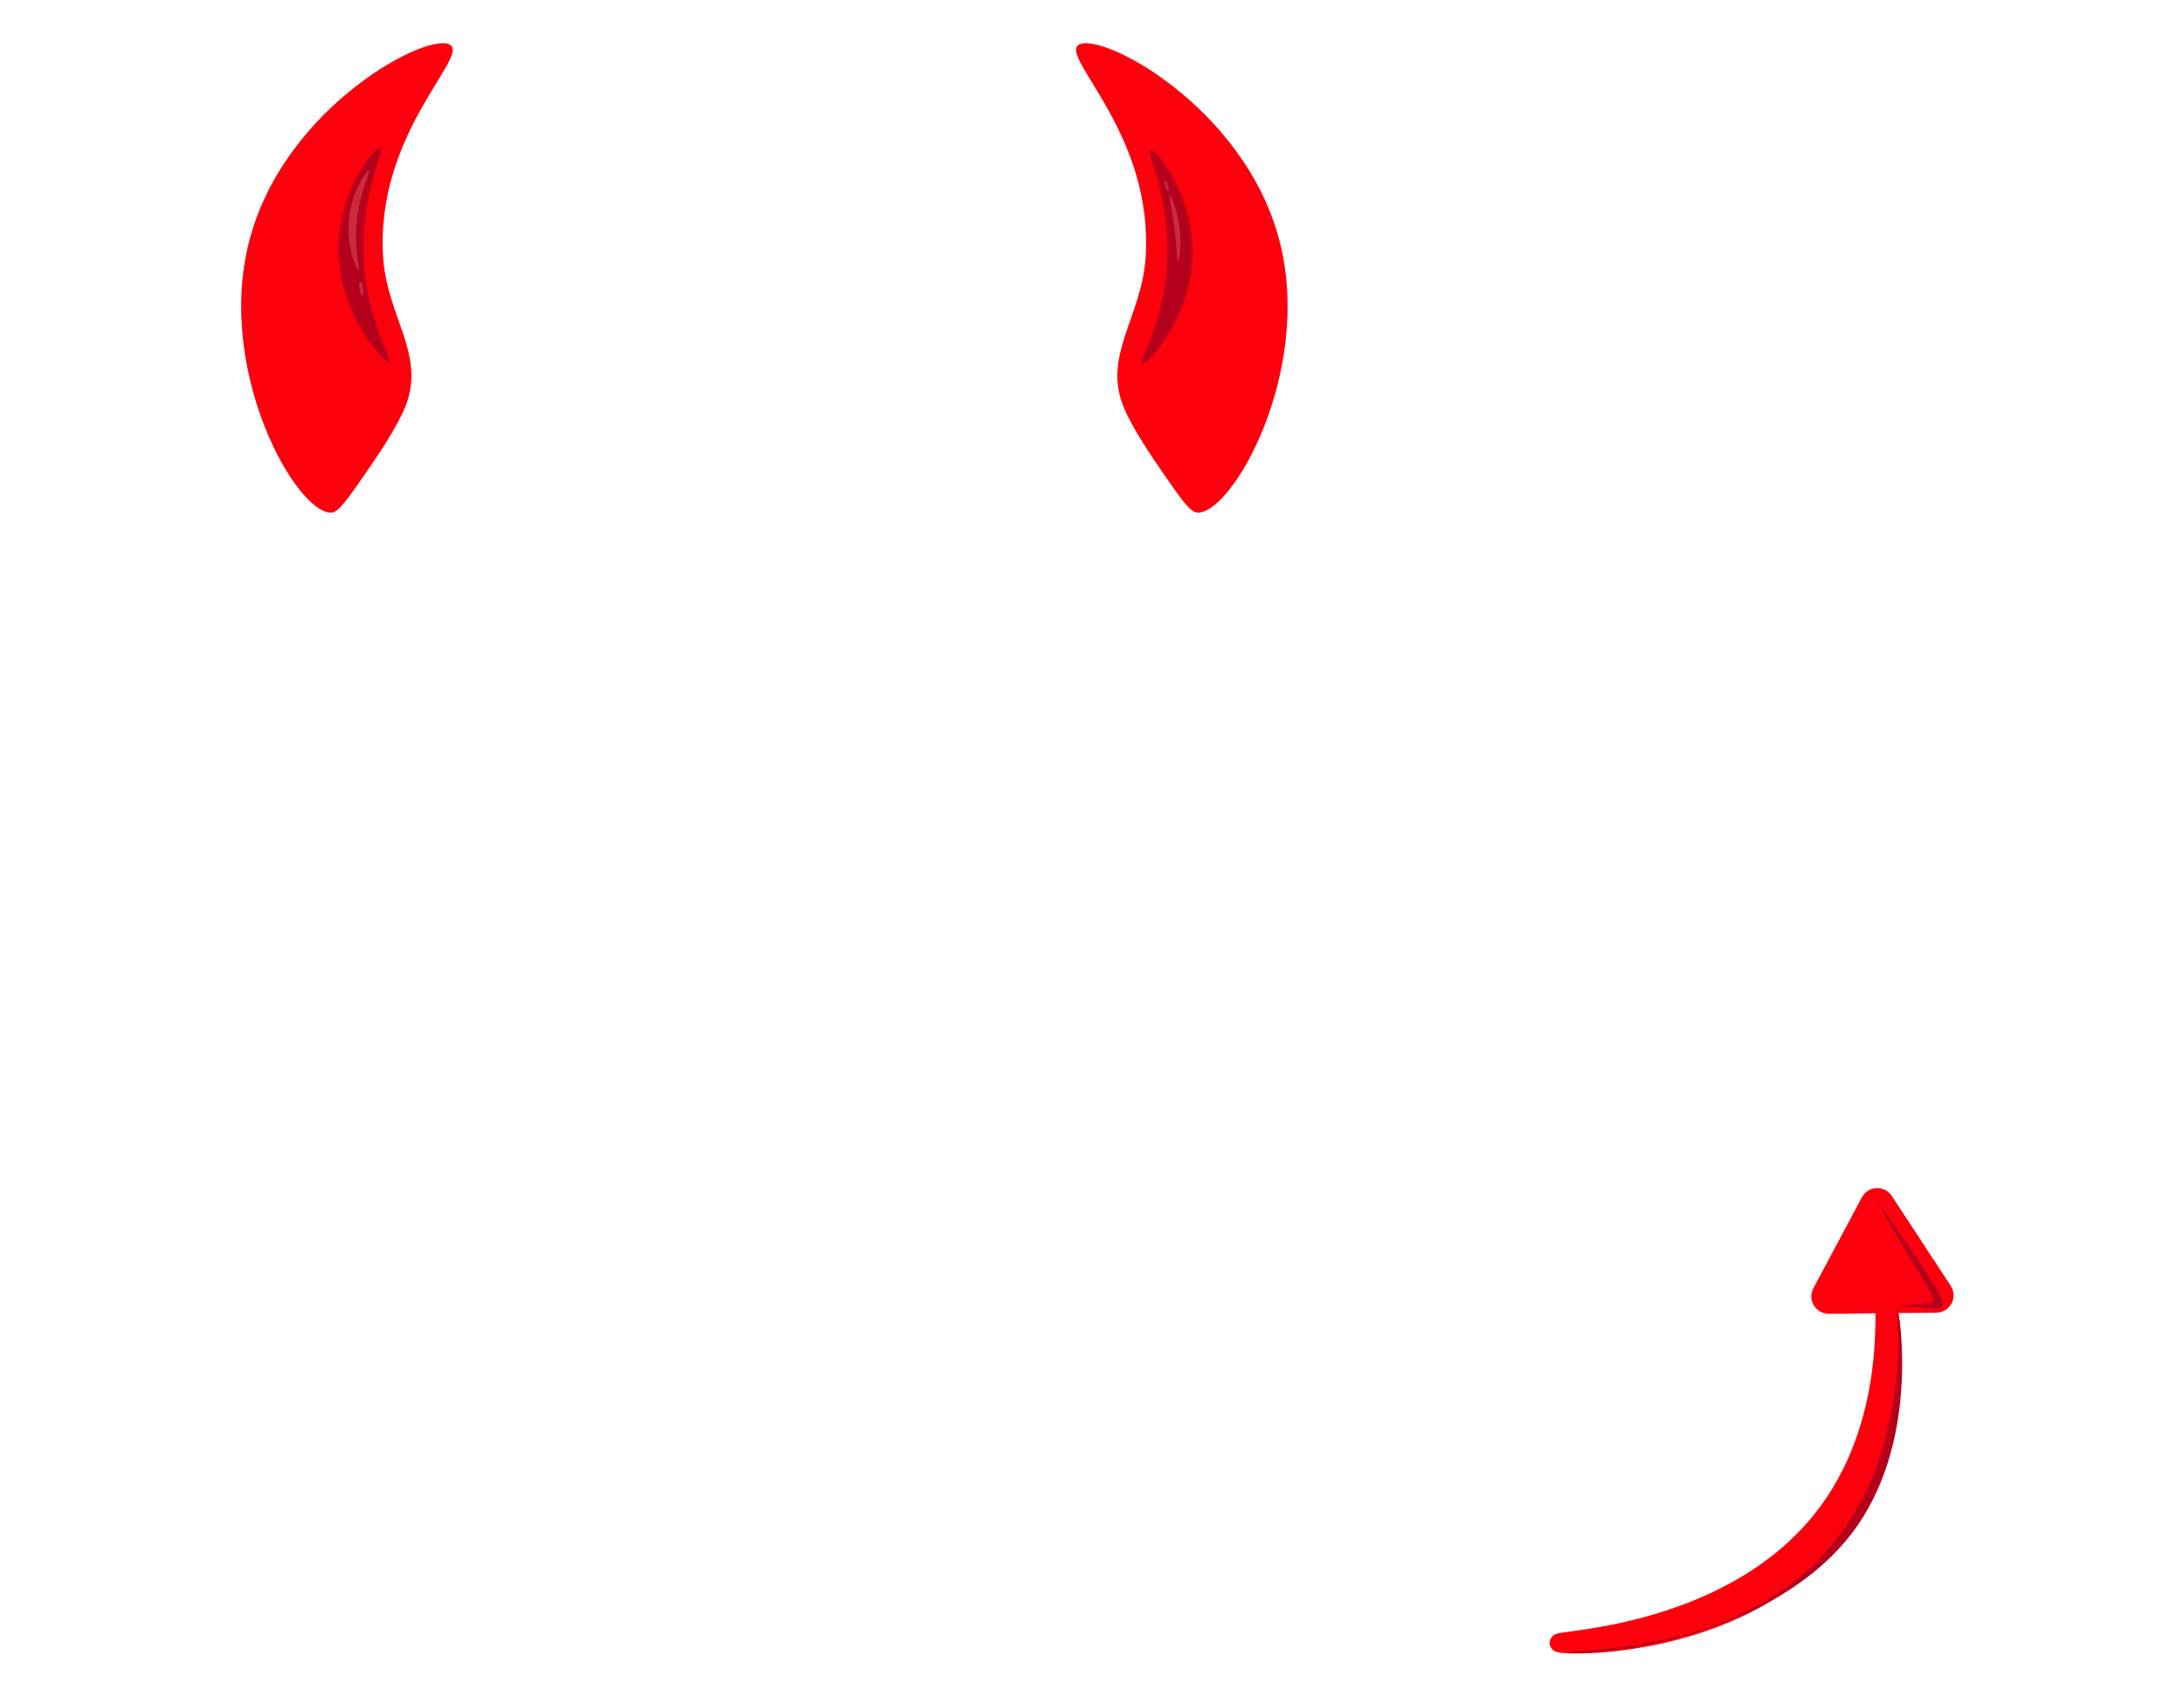
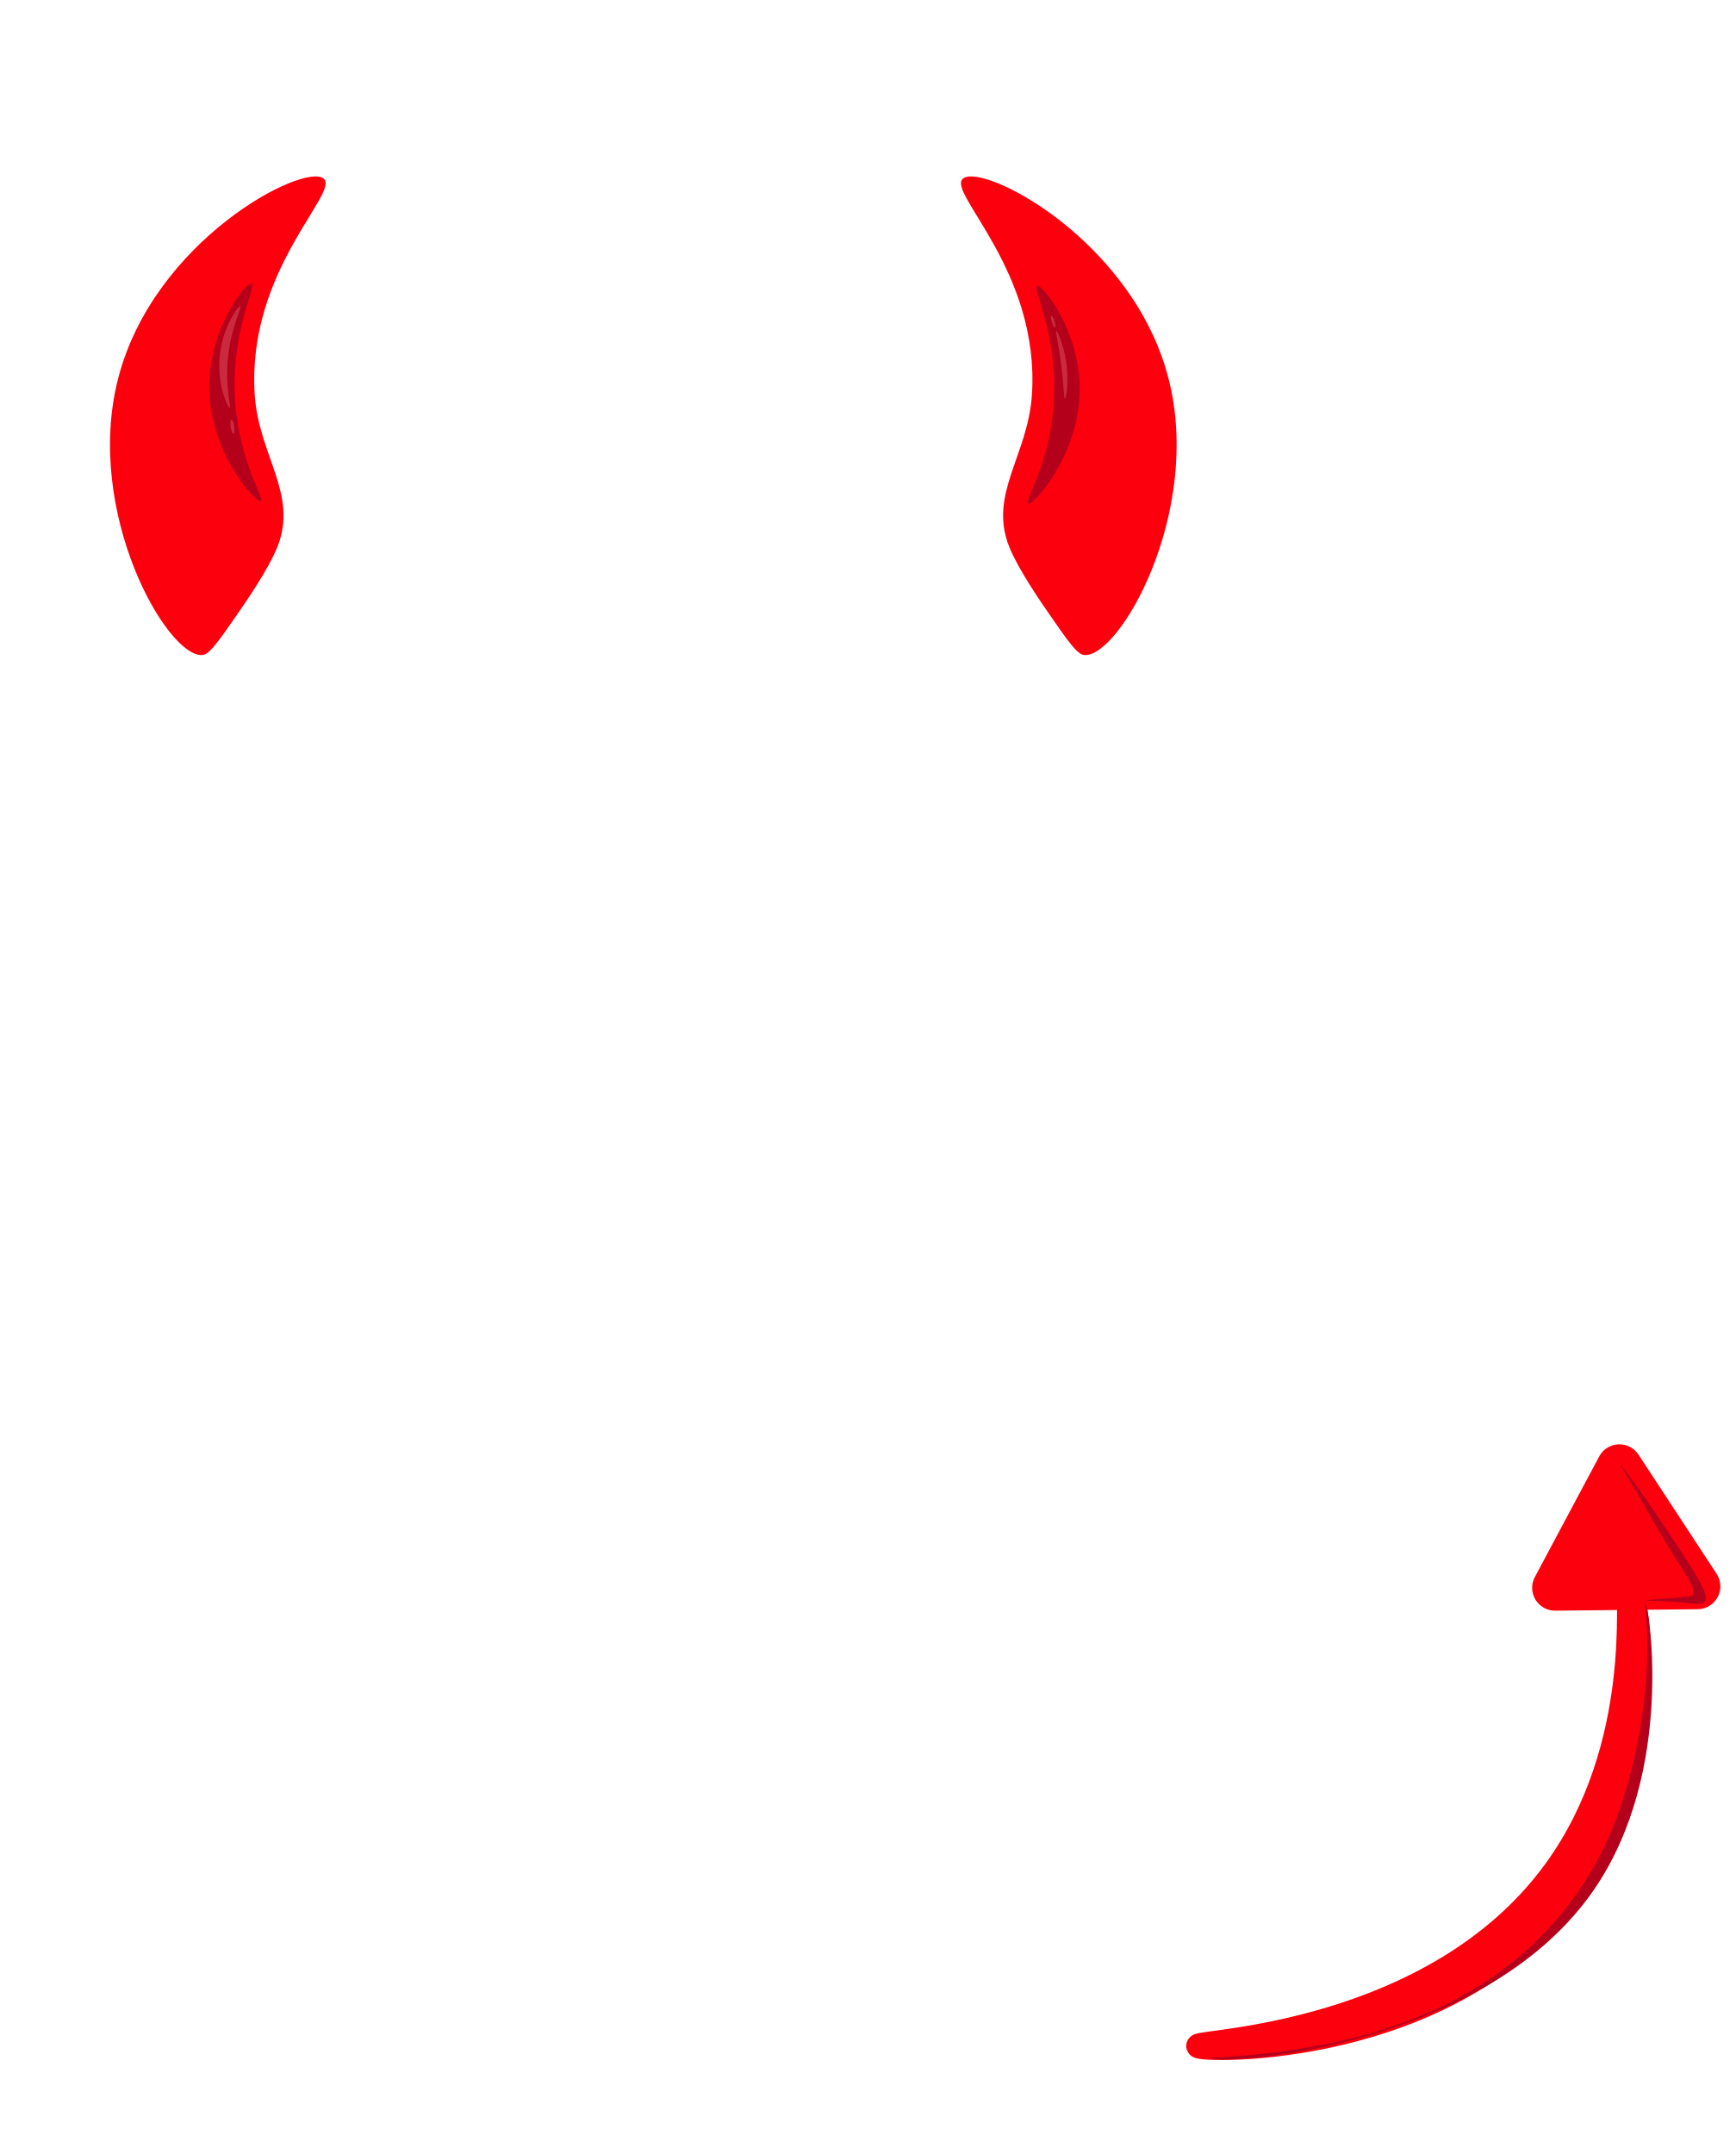
- <svg xmlns="http://www.w3.org/2000/svg" id="Layer_1" data-name="Layer 1" viewBox="0 0 2129.795 1654.538">
+ <svg xmlns="http://www.w3.org/2000/svg" id="Layer_1" data-name="Layer 1" viewBox="0 0 1660.344 2060.619">
  <defs>
    <style>
      .cls-1 {
        stroke-linecap: round;
        stroke-linejoin: round;
-         stroke-width: 17.821px;
+         stroke-width: 23.117px;
      }

      .cls-1, .cls-2 {
        stroke: #fd000d;
      }

      .cls-1, .cls-2, .cls-3 {
        fill: #fd000d;
      }

      .cls-2 {
        stroke-miterlimit: 10;
-         stroke-width: 21.081px;
+         stroke-width: 27.346px;
      }

      .cls-4 {
        fill: #b5001c;
      }

      .cls-5 {
        fill: #ca2a3e;
      }
    </style>
  </defs>
  <g>
-     <path class="cls-3" d="M1248.012,235.957c32.514,127.696-47.27,267.137-80.871,263.972-6.725-.633-15.575-13.415-33.273-38.977-8.514-12.298-29.739-42.953-38.38-64.517-20.162-50.313,17.884-87.22,21.705-145.433,7.814-119.021-82.053-193.709-65.907-206.876,18.909-15.42,162.81,58.63,196.726,191.83Z" />
-     <path class="cls-4" d="M1113.516,355.067c-4.056-1.946,21.463-38.597,24.717-98.869,3.481-64.46-21.127-107.376-16.161-109.326,5.252-2.062,40.931,42.736,40.879,98.869-.059,62.626-44.568,111.661-49.435,109.326Z" />
-     <path class="cls-5" d="M1150.93,228.413c.893,13.814-1.107,26.447-2.198,26.437-1.008-.009-.914-10.824-3.286-30.617-2.837-23.675-6.085-34.212-5.123-34.47,1.263-.338,9.218,17.154,10.607,38.649Z" />
-     <ellipse class="cls-5" cx="1137.628" cy="181.114" rx="1.364" ry="5.792" transform="translate(-1.0383 355.5822) rotate(-17.757)" />
+     <path class="cls-3" d="M1118.07,362.644c32.514,127.696-47.27,267.137-80.871,263.972-6.725-.633-15.575-13.415-33.273-38.977-8.514-12.298-29.739-42.953-38.38-64.517-20.162-50.313,17.884-87.22,21.705-145.433,7.814-119.021-82.053-193.709-65.907-206.876,18.909-15.42,162.81,58.63,196.726,191.83Z" />
+     <path class="cls-4" d="M983.574,481.754c-4.056-1.946,21.463-38.597,24.717-98.869,3.481-64.46-21.127-107.376-16.161-109.326,5.252-2.062,40.931,42.736,40.879,98.869-.059,62.626-44.568,111.661-49.435,109.326Z" />
+     <path class="cls-5" d="M1020.987,355.099c.893,13.814-1.107,26.447-2.198,26.437-1.008-.009-.914-10.824-3.286-30.617-2.837-23.675-6.085-34.212-5.123-34.47,1.263-.338,9.218,17.154,10.607,38.649Z" />
+     <ellipse class="cls-5" cx="1007.686" cy="307.801" rx="1.364" ry="5.792" transform="translate(-45.8658 321.988) rotate(-17.757)" />
  </g>
  <g>
-     <path class="cls-3" d="M242.82,235.957c-32.514,127.696,47.27,267.137,80.871,263.972,6.725-.633,15.575-13.415,33.273-38.977,8.514-12.298,29.739-42.953,38.38-64.517,20.162-50.313-17.884-87.22-21.705-145.433-7.814-119.021,82.053-193.709,65.907-206.876-18.909-15.42-162.81,58.63-196.726,191.83Z" />
-     <path class="cls-4" d="M379.445,352.555c4.056-1.946-21.463-38.597-24.717-98.869-3.481-64.46,21.127-107.376,16.161-109.326-5.252-2.062-40.931,42.736-40.879,98.869.059,62.626,44.568,111.661,49.435,109.326Z" />
-     <path class="cls-5" d="M349.827,263.494c1.446-.728-4.582-18.92-1.862-47.134,2.91-30.174,13.634-49.08,12.136-50.206-1.585-1.192-16.041,18.104-19.547,44.249-3.911,29.17,7.538,53.965,9.273,53.091Z" />
-     <ellipse class="cls-5" cx="352.314" cy="281.444" rx="1.731" ry="6.782" transform="translate(-36.3489 52.8022) rotate(-8.152)" />
+     <path class="cls-3" d="M112.877,362.644c-32.514,127.696,47.27,267.137,80.871,263.972,6.725-.633,15.575-13.415,33.273-38.977,8.514-12.298,29.739-42.953,38.38-64.517,20.162-50.313-17.884-87.22-21.705-145.433-7.814-119.021,82.053-193.709,65.907-206.876-18.909-15.42-162.81,58.63-196.726,191.83Z" />
+     <path class="cls-4" d="M249.502,479.241c4.056-1.946-21.463-38.597-24.717-98.869-3.481-64.46,21.127-107.376,16.161-109.326-5.252-2.062-40.931,42.736-40.879,98.869.059,62.626,44.568,111.661,49.435,109.326Z" />
+     <path class="cls-5" d="M219.885,390.18c1.446-.728-4.582-18.92-1.862-47.134,2.91-30.174,13.634-49.08,12.136-50.206-1.585-1.192-16.041,18.104-19.547,44.249-3.911,29.17,7.538,53.965,9.273,53.091Z" />
+     <ellipse class="cls-5" cx="222.372" cy="408.131" rx="1.731" ry="6.782" transform="translate(-55.6261 35.6565) rotate(-8.152)" />
  </g>
  <g>
-     <path class="cls-1" d="M1520.076,1602.524c-.946-3.698,173.815-6.796,262.903-128.714,68.125-93.23,51.868-209.022,55.452-208.656,3.723.381,27.058,125.947-42.493,222.327-89.607,124.173-274.893,118.828-275.862,115.044Z" />
-     <path class="cls-2" d="M1888.345,1269.861l-105.092,1.065c-4.799.049-7.898-5.059-5.639-9.294l47.467-88.953c2.259-4.234,8.228-4.503,10.859-.49l57.625,87.887c2.74,4.178-.224,9.733-5.22,9.784Z" />
-     <path class="cls-4" d="M1893.423,1275.169c-1.601,1.84-4.54,1.43-10.313.864-8.106-.795-19.61-1.699-34.069-2.085,1.436-.172,3.628-.425,6.305-.688,5.053-.497,8.748-.687,10.99-.875,11.672-.976,17.542-1.218,18.274-2.099,2.989-3.6-3.044-12.393-13.612-29.164-13.09-20.773-24.756-42.41-37.281-63.528-1.224-2.063-1.907-3.22-1.768-3.318.765-.545,24.503,33.307,44.75,64.307,13.641,20.888,20.397,32.364,16.724,36.587Z" />
-     <path class="cls-4" d="M1529.524,1611.269c-.061-.266,8.062-.349,21.742-1.483,87.365-7.245,183.62-32.831,244.449-114.804,32.104-43.263,42.21-88.566,47.516-112.353,0-0,12.071-54.111,6.622-101.613-.009-.082-.812-7.069-.812-7.068h0s2.163,6.743,2.166,6.752c1.277,3.98,21.257,128.665-45.821,215.526-86.255,111.695-274.643,120.311-275.863,115.043Z" />
+     <path class="cls-1" d="M1146.407,1957.312c-1.228-4.797,225.47-8.816,341.033-166.966,88.371-120.936,67.283-271.14,71.931-270.665,4.829.494,35.099,163.376-55.121,288.398-116.237,161.075-356.587,154.142-357.843,149.232Z" />
+     <path class="cls-2" d="M1624.119,1525.787l-136.323,1.382c-6.225.063-10.246-6.563-7.315-12.055l61.573-115.388c2.931-5.492,10.673-5.841,14.086-.635l74.75,114.006c3.554,5.42-.291,12.625-6.772,12.691Z" />
+     <path class="cls-4" d="M1630.706,1532.673c-2.077,2.387-5.889,1.855-13.378,1.12-10.515-1.032-25.438-2.204-44.193-2.705,1.863-.224,4.707-.551,8.179-.893,6.555-.644,11.348-.892,14.256-1.135,15.141-1.266,22.755-1.58,23.704-2.724,3.877-4.67-3.948-16.075-17.657-37.831-16.98-26.946-32.113-55.014-48.36-82.407-1.588-2.676-2.474-4.177-2.294-4.304.992-.707,31.785,43.206,58.048,83.418,17.695,27.095,26.459,41.983,21.695,47.461Z" />
+     <path class="cls-4" d="M1158.663,1968.657c-.08-.345,10.457-.452,28.203-1.924,113.328-9.398,238.189-42.587,317.096-148.921,41.645-56.12,54.754-114.886,61.637-145.742,0-0,15.658-70.192,8.59-131.811-.012-.106-1.053-9.17-1.053-9.169h0c0,.001,2.806,8.747,2.81,8.759,1.656,5.163,27.574,166.902-59.438,279.576-111.889,144.889-356.262,156.066-357.844,149.232Z" />
  </g>
</svg>
